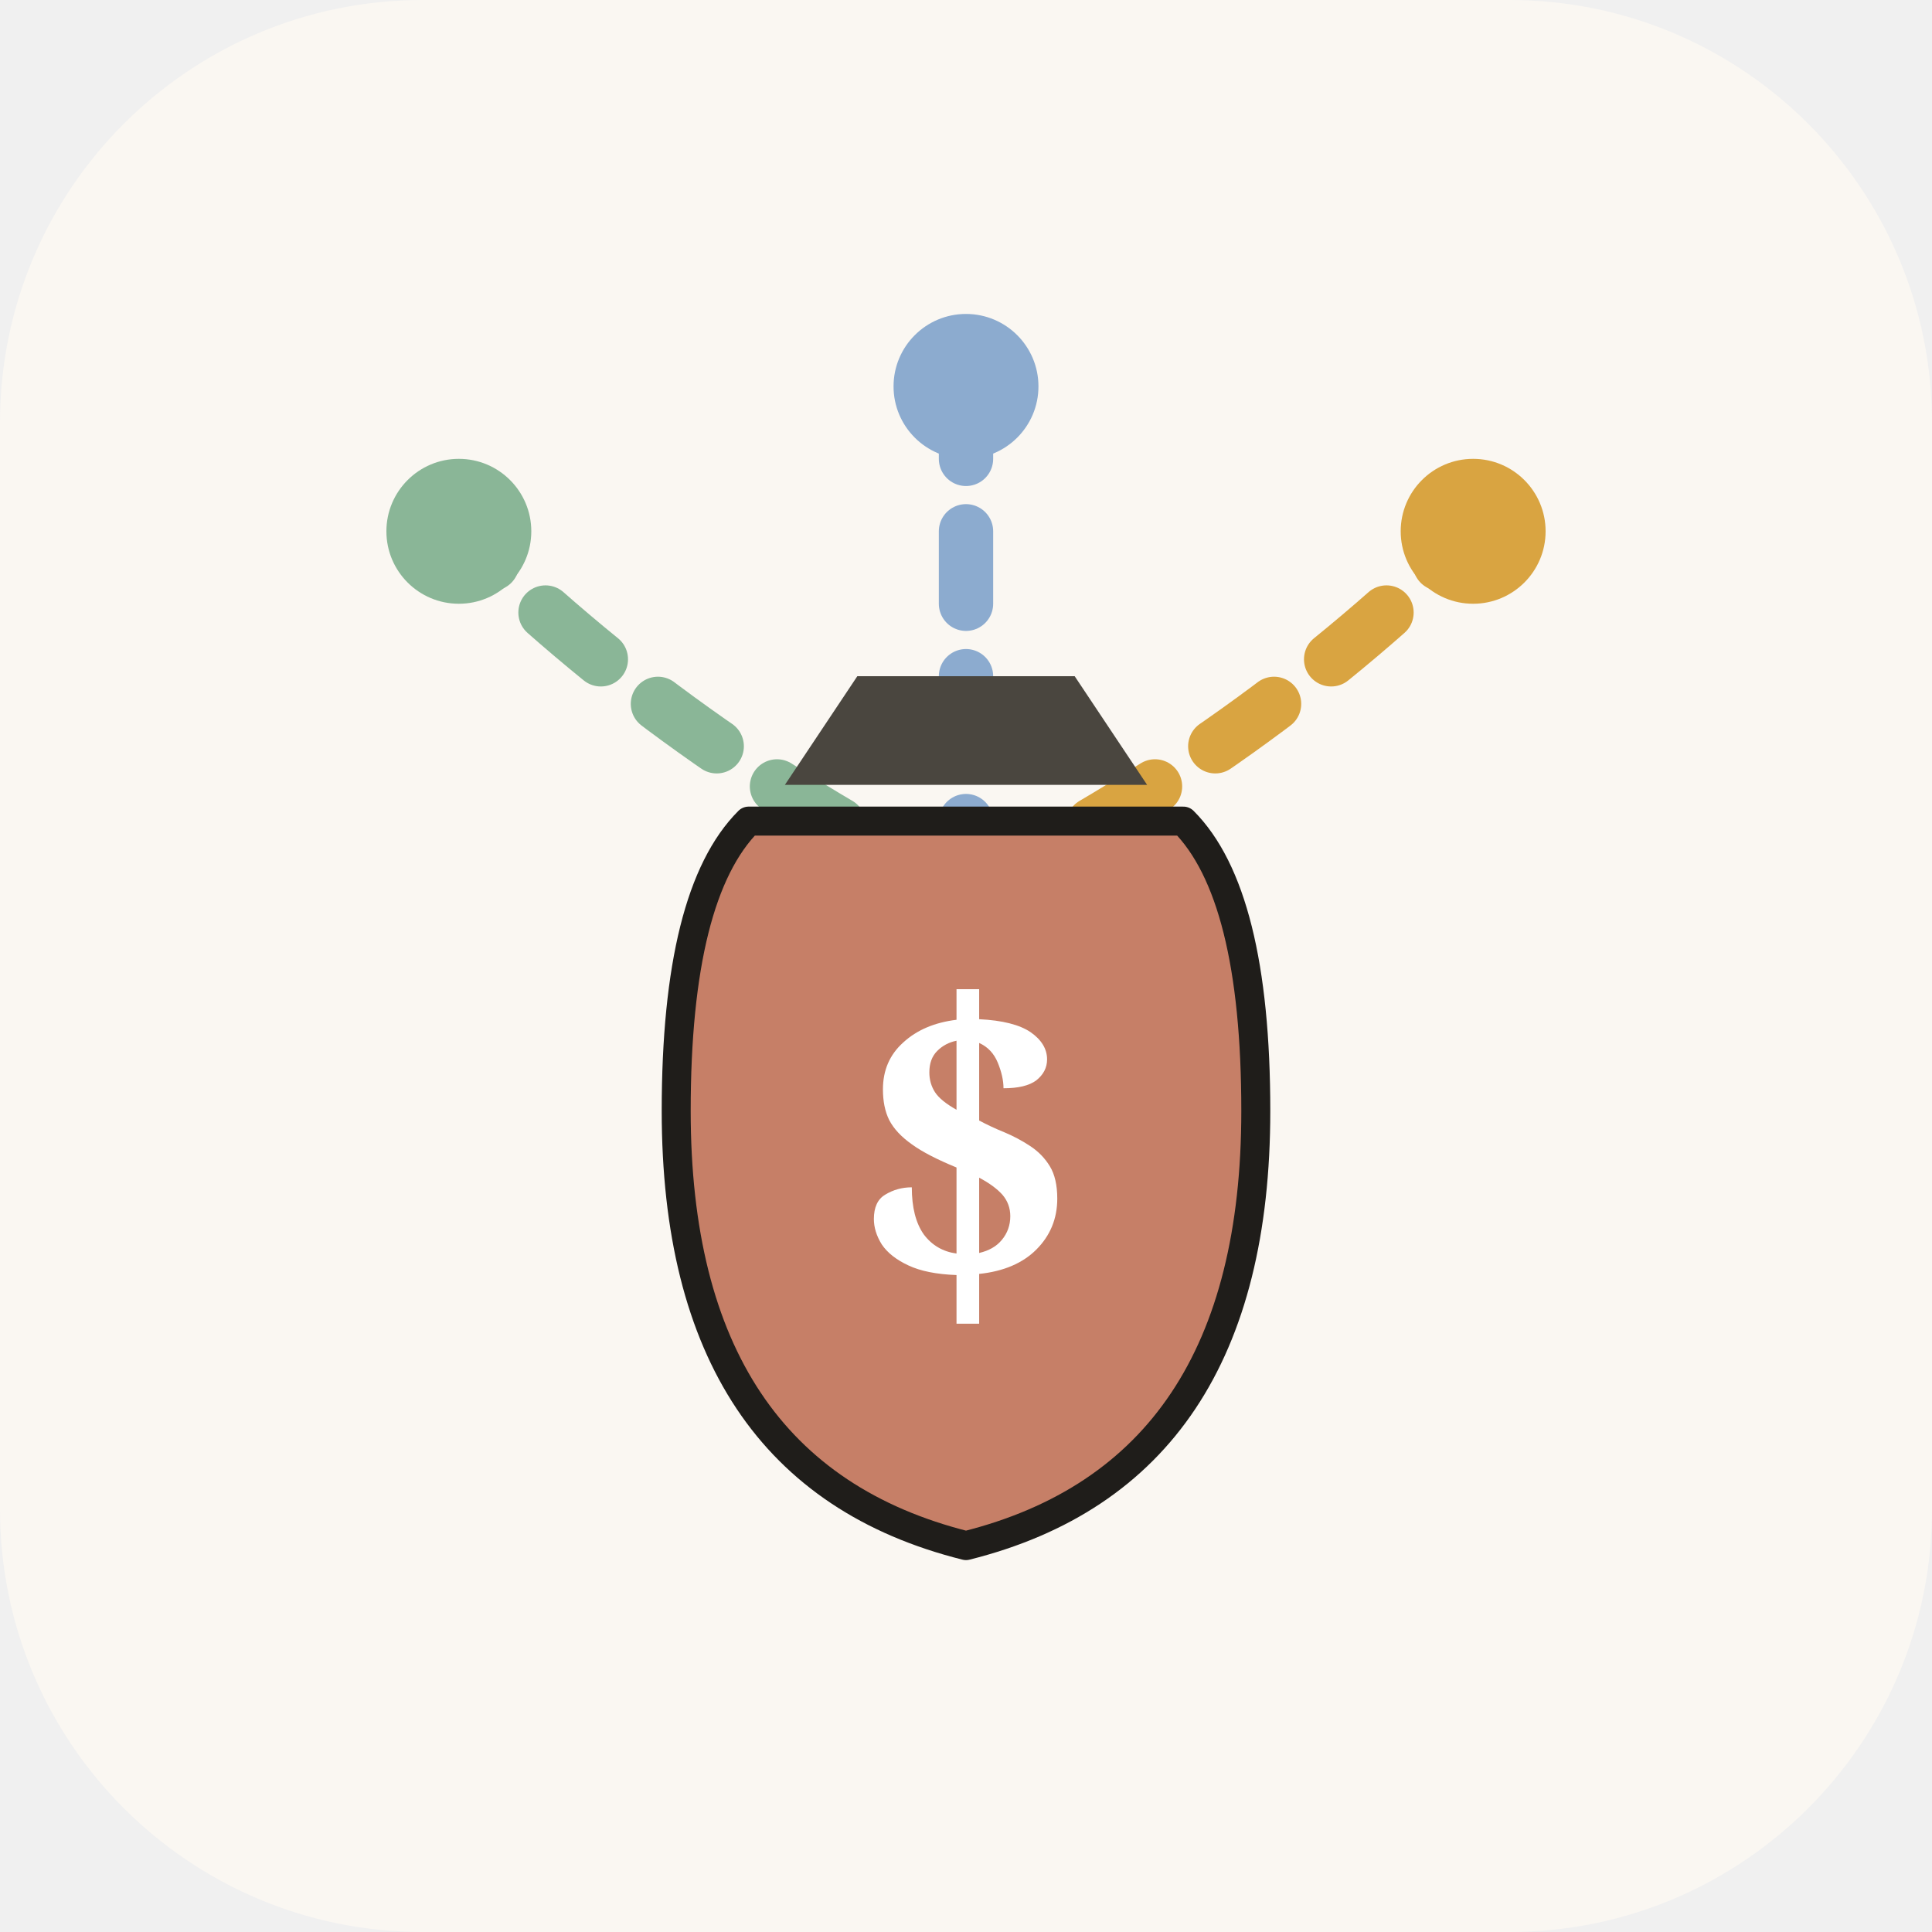
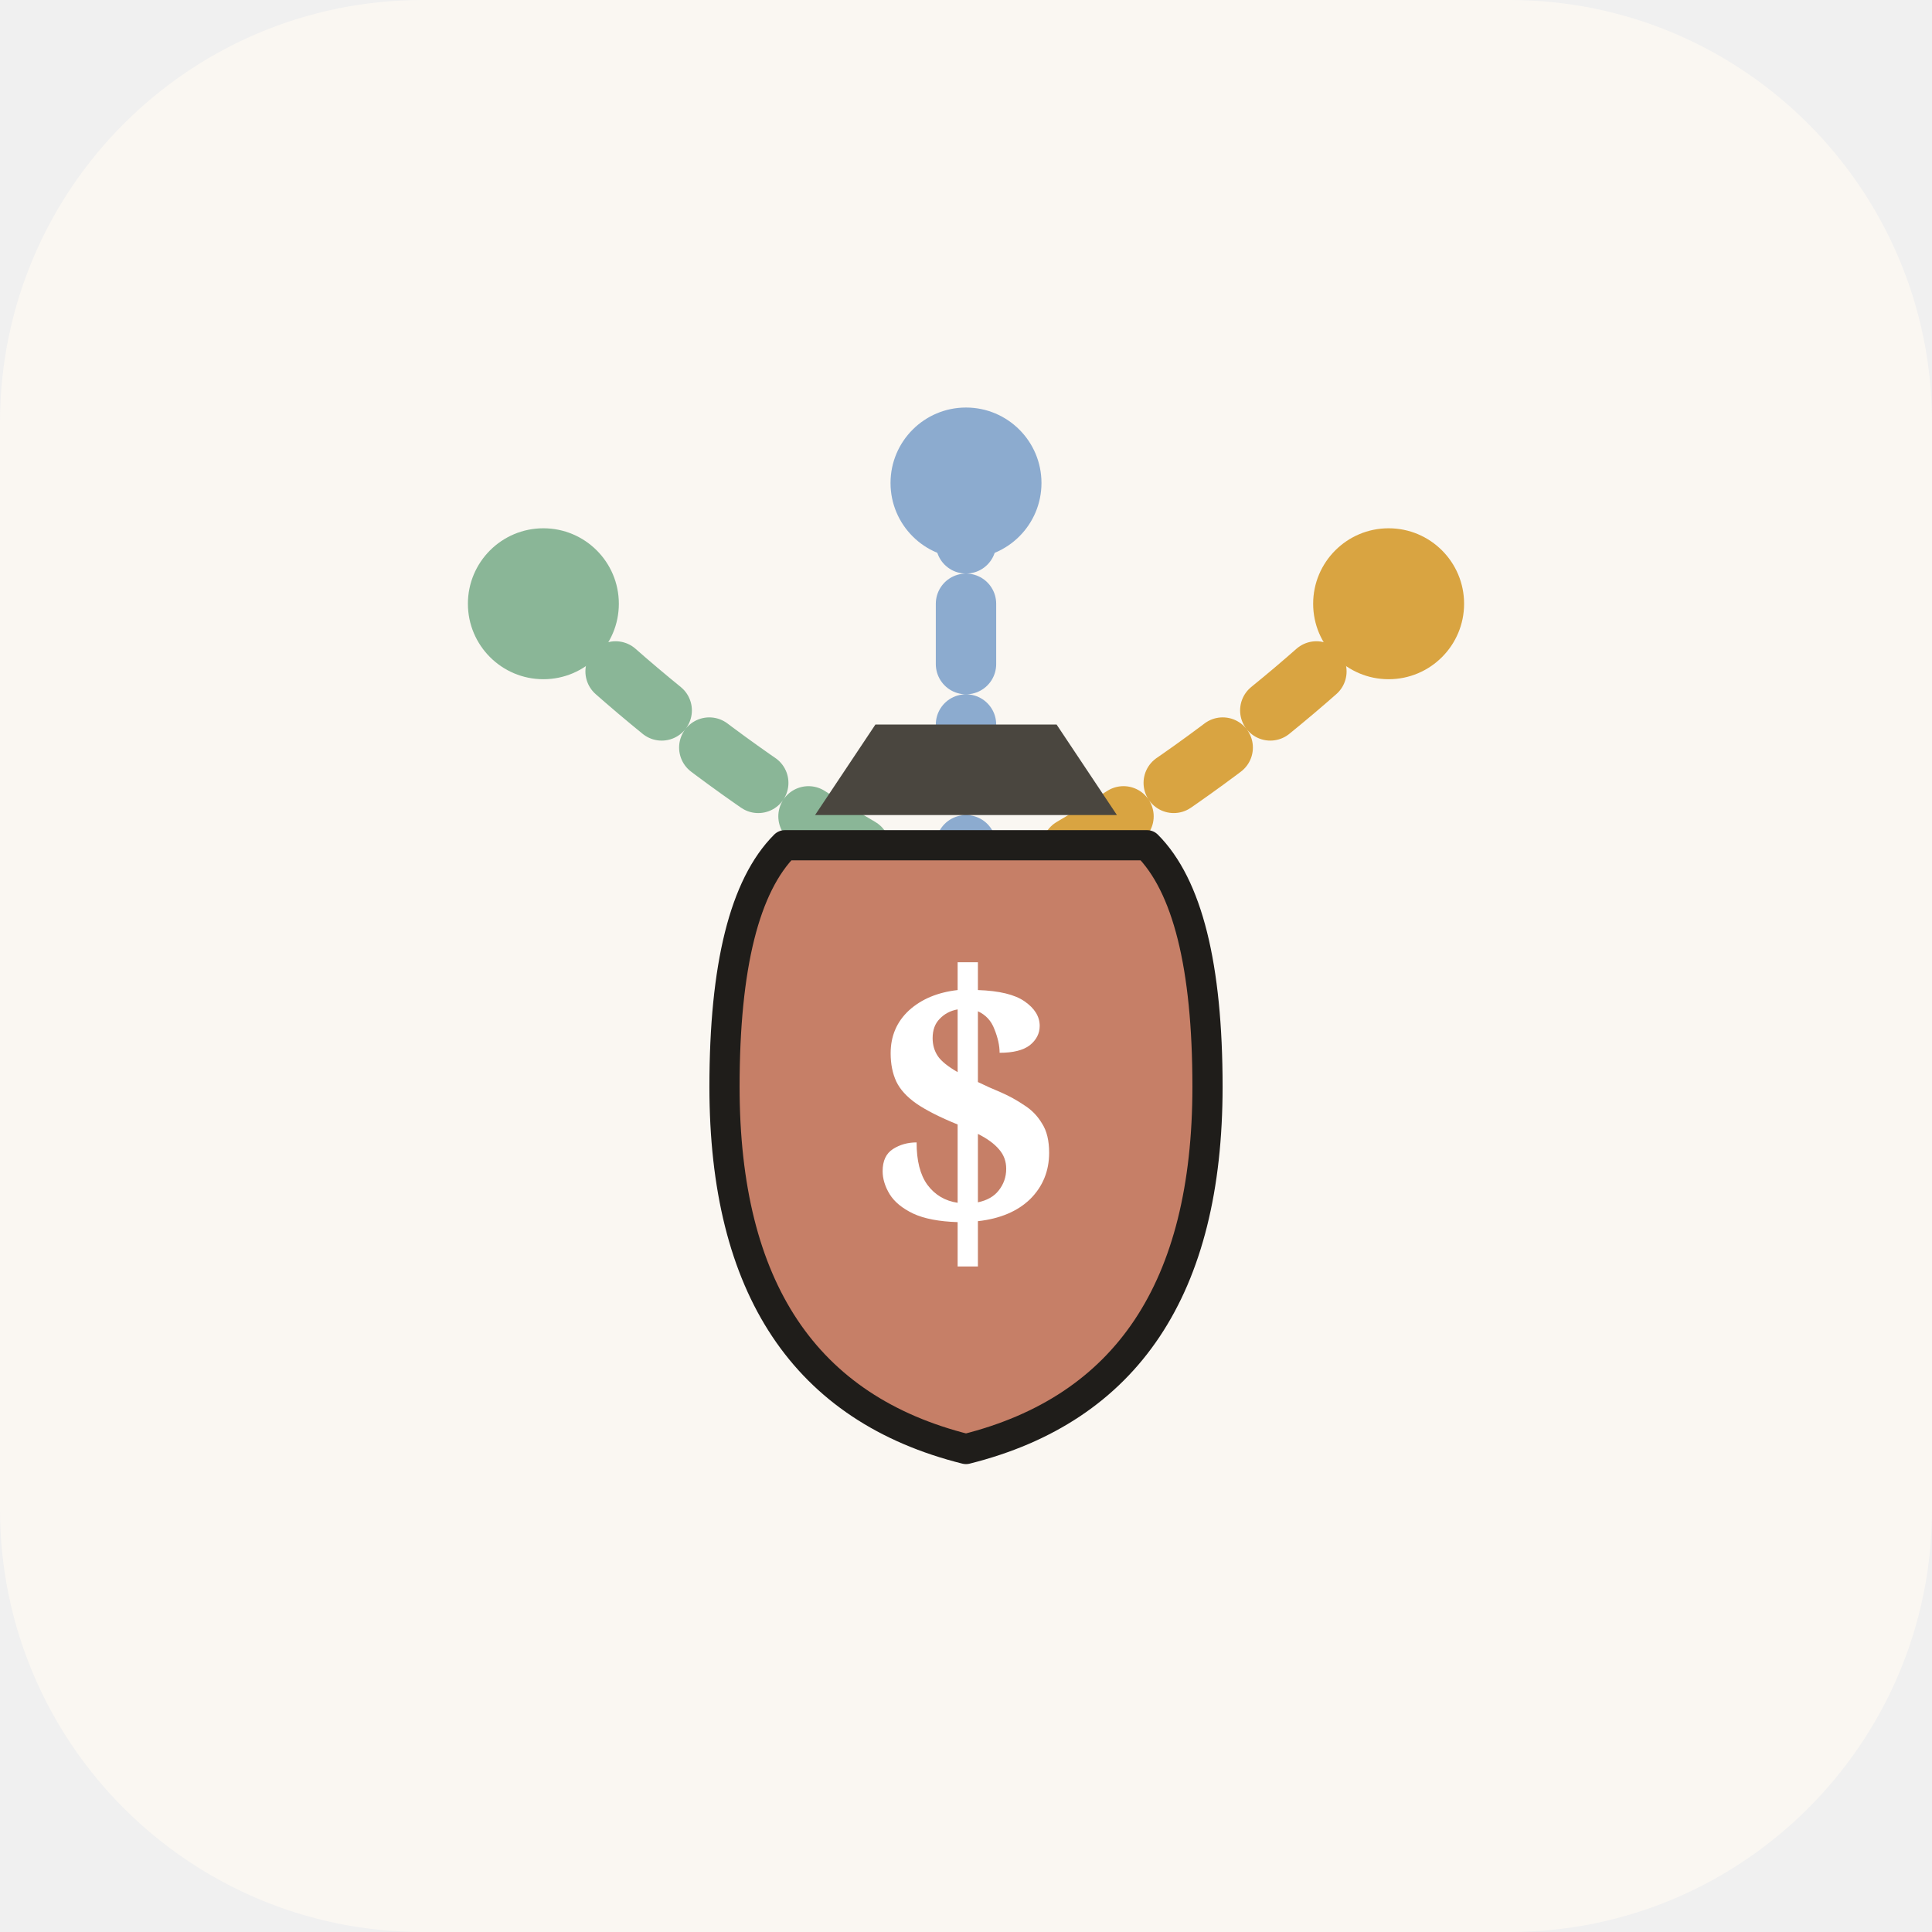
<svg xmlns="http://www.w3.org/2000/svg" viewBox="0 0 64 64" width="512" height="512">
  <rect x="0" y="0" width="64" height="64" rx="14" ry="14" fill="#faf7f2" />
-   <g transform="translate(8 8) scale(1.2)">
-     <path d="M20 18 Q12 14 6 8" stroke="#8ab697" stroke-width="1.5" stroke-linecap="round" stroke-dasharray="2 2" fill="none" />
-     <path d="M20 18 Q20 10 20 4" stroke="#8cabcf" stroke-width="1.5" stroke-linecap="round" stroke-dasharray="2 2" fill="none" />
-     <path d="M20 18 Q28 14 34 8" stroke="#d9a441" stroke-width="1.5" stroke-linecap="round" stroke-dasharray="2 2" fill="none" />
-     <circle cx="6" cy="8" r="2" fill="#8ab697" />
-     <circle cx="20" cy="4" r="2" fill="#8cabcf" />
-     <circle cx="34" cy="8" r="2" fill="#d9a441" />
+   <g transform="translate(12 12) scale(1.0)">
+     <path d="M20 18 Q12 14 6 8" stroke="#8ab697" stroke-width="2" stroke-linecap="round" stroke-dasharray="2 2" fill="none" />
+     <path d="M20 18 Q20 10 20 4" stroke="#8cabcf" stroke-width="2" stroke-linecap="round" stroke-dasharray="2 2" fill="none" />
+     <path d="M20 18 Q28 14 34 8" stroke="#d9a441" stroke-width="2" stroke-linecap="round" stroke-dasharray="2 2" fill="none" />
+     <circle cx="6" cy="8" r="2.5" fill="#8ab697" />
+     <circle cx="20" cy="4" r="2.5" fill="#8cabcf" />
+     <circle cx="34" cy="8" r="2.5" fill="#d9a441" />
    <path d="M15 15 L17 12 L23 12 L25 15 Z" fill="#4a463f" />
-     <path d="M14 16 Q12 18 12 24 Q12 34 20 36 Q28 34 28 24 Q28 18 26 16 Z" fill="#c67f67" stroke="#1f1d1a" stroke-width="0.8" stroke-linejoin="round" />
-     <text x="20" y="29" text-anchor="middle" font-family="Georgia, 'Fraunces', serif" font-size="11" font-weight="600" fill="#fff">$</text>
+     <path d="M14 16 Q12 18 12 24 Q12 34 20 36 Q28 34 28 24 Q28 18 26 16 Z" fill="#c67f67" stroke="#1f1d1a" stroke-width="1" stroke-linejoin="round" />
+     <text x="20" y="29" text-anchor="middle" font-family="Georgia, 'Fraunces', serif" font-size="12" font-weight="700" fill="#fff">$</text>
  </g>
</svg>
